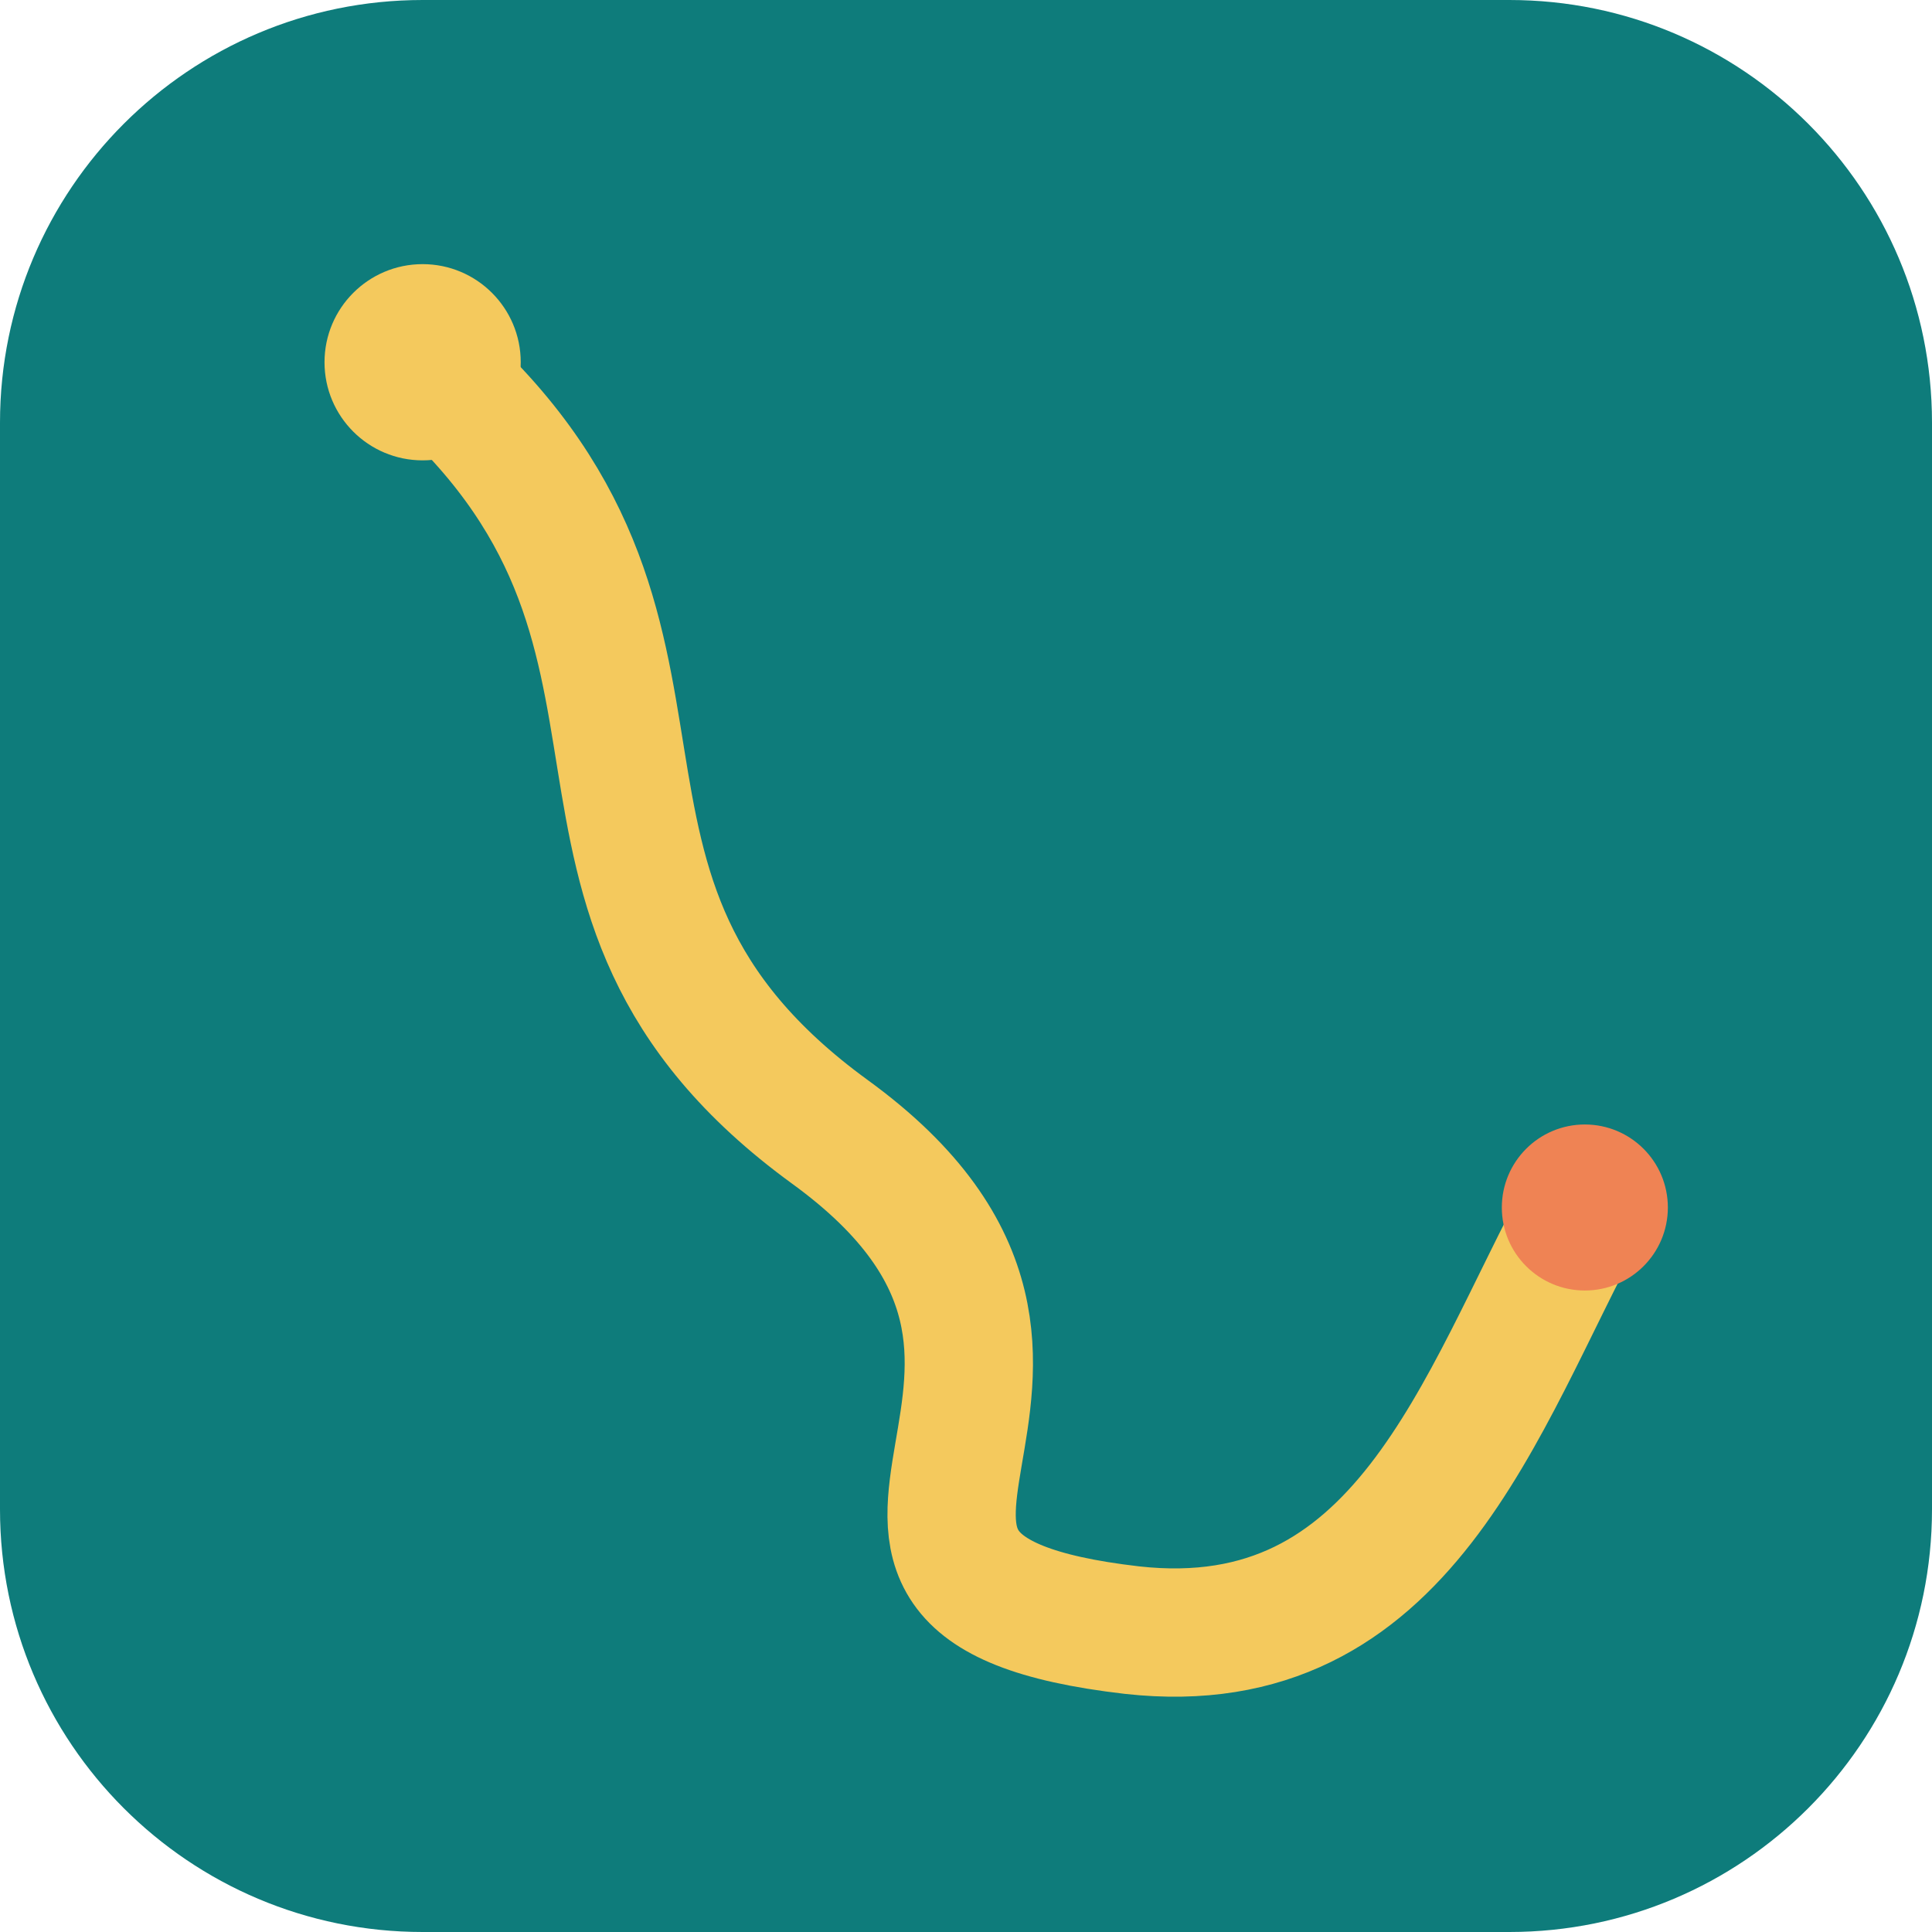
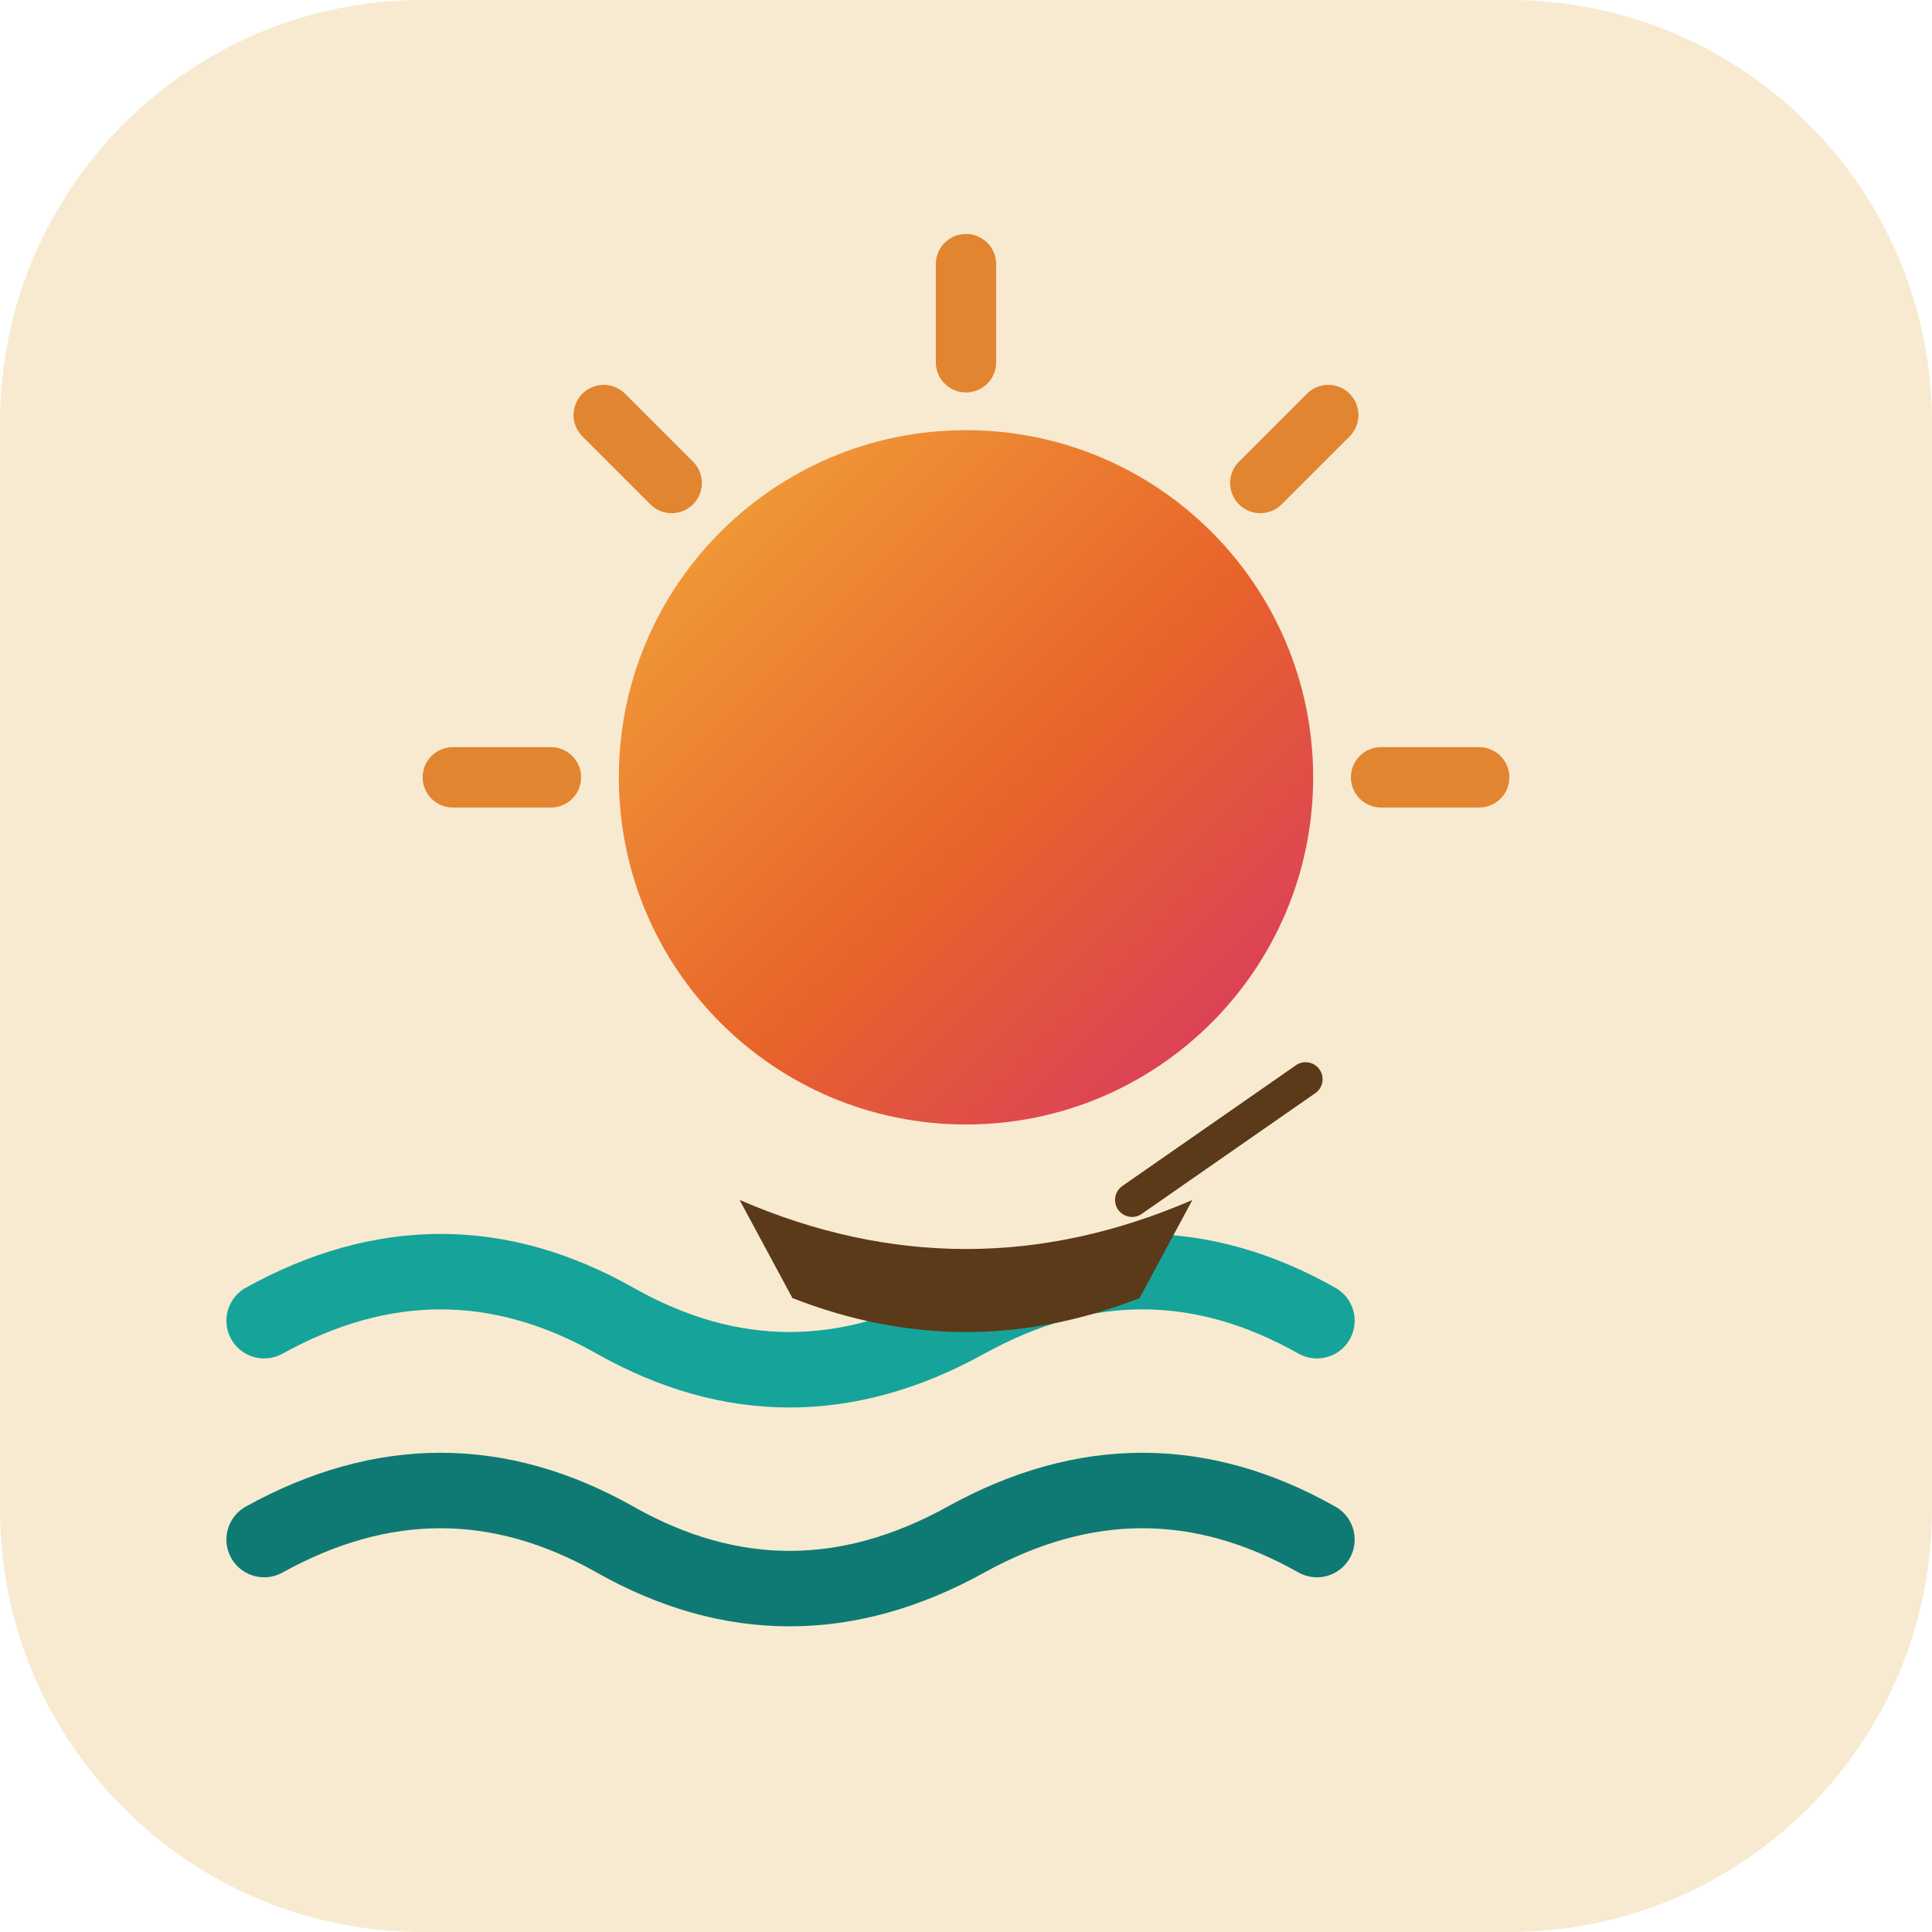
- <svg xmlns="http://www.w3.org/2000/svg" viewBox="0 0 512 512" role="img" aria-label="Mekong">
-   <rect width="512" height="512" rx="112" fill="#0E7C7B" />
-   <path d="M112 96 C 196 168, 132 236, 220 300 S 196 420, 300 432 C 372 440, 392 372, 420 320" fill="none" stroke="#F4C95D" stroke-width="34" stroke-linecap="round" />
-   <circle cx="112" cy="96" r="26" fill="#F4C95D" />
-   <circle cx="420" cy="320" r="22" fill="#EF8354" />
+ <svg xmlns="http://www.w3.org/2000/svg" viewBox="0 0 512 512" role="img" aria-label="Mekonging">
+   <defs>
+     <linearGradient id="sun" x1="0" y1="0" x2="1" y2="1">
+       <stop offset="0" stop-color="#F2A93B" />
+       <stop offset="0.55" stop-color="#E8632A" />
+       <stop offset="1" stop-color="#D6336C" />
+     </linearGradient>
+   </defs>
+   <rect width="512" height="512" rx="112" fill="#F7EAD0" />
+   <circle cx="256" cy="206" r="92" fill="url(#sun)" />
+   <g stroke="#E07A1F" stroke-width="16" stroke-linecap="round" opacity="0.9">
+     <line x1="256" y1="70" x2="256" y2="96" />
+     <line x1="392" y1="206" x2="366" y2="206" />
+     <line x1="146" y1="206" x2="120" y2="206" />
+     <line x1="352" y1="110" x2="334" y2="128" />
+     <line x1="160" y1="110" x2="178" y2="128" />
+   </g>
+   <g fill="none" stroke="#16A39A" stroke-width="20" stroke-linecap="round">
+     <path d="M70 350 q47 -26 93 0 t93 0 t93 0" />
+     <path d="M70 408 q47 -26 93 0 t93 0 t93 0" stroke="#0E7A73" />
+   </g>
+   <path d="M196 318 q60 26 120 0 l-14 26 q-46 18 -92 0 z" fill="#5A3A18" />
+   <line x1="300" y1="318" x2="346" y2="286" stroke="#5A3A18" stroke-width="9" stroke-linecap="round" />
</svg>
